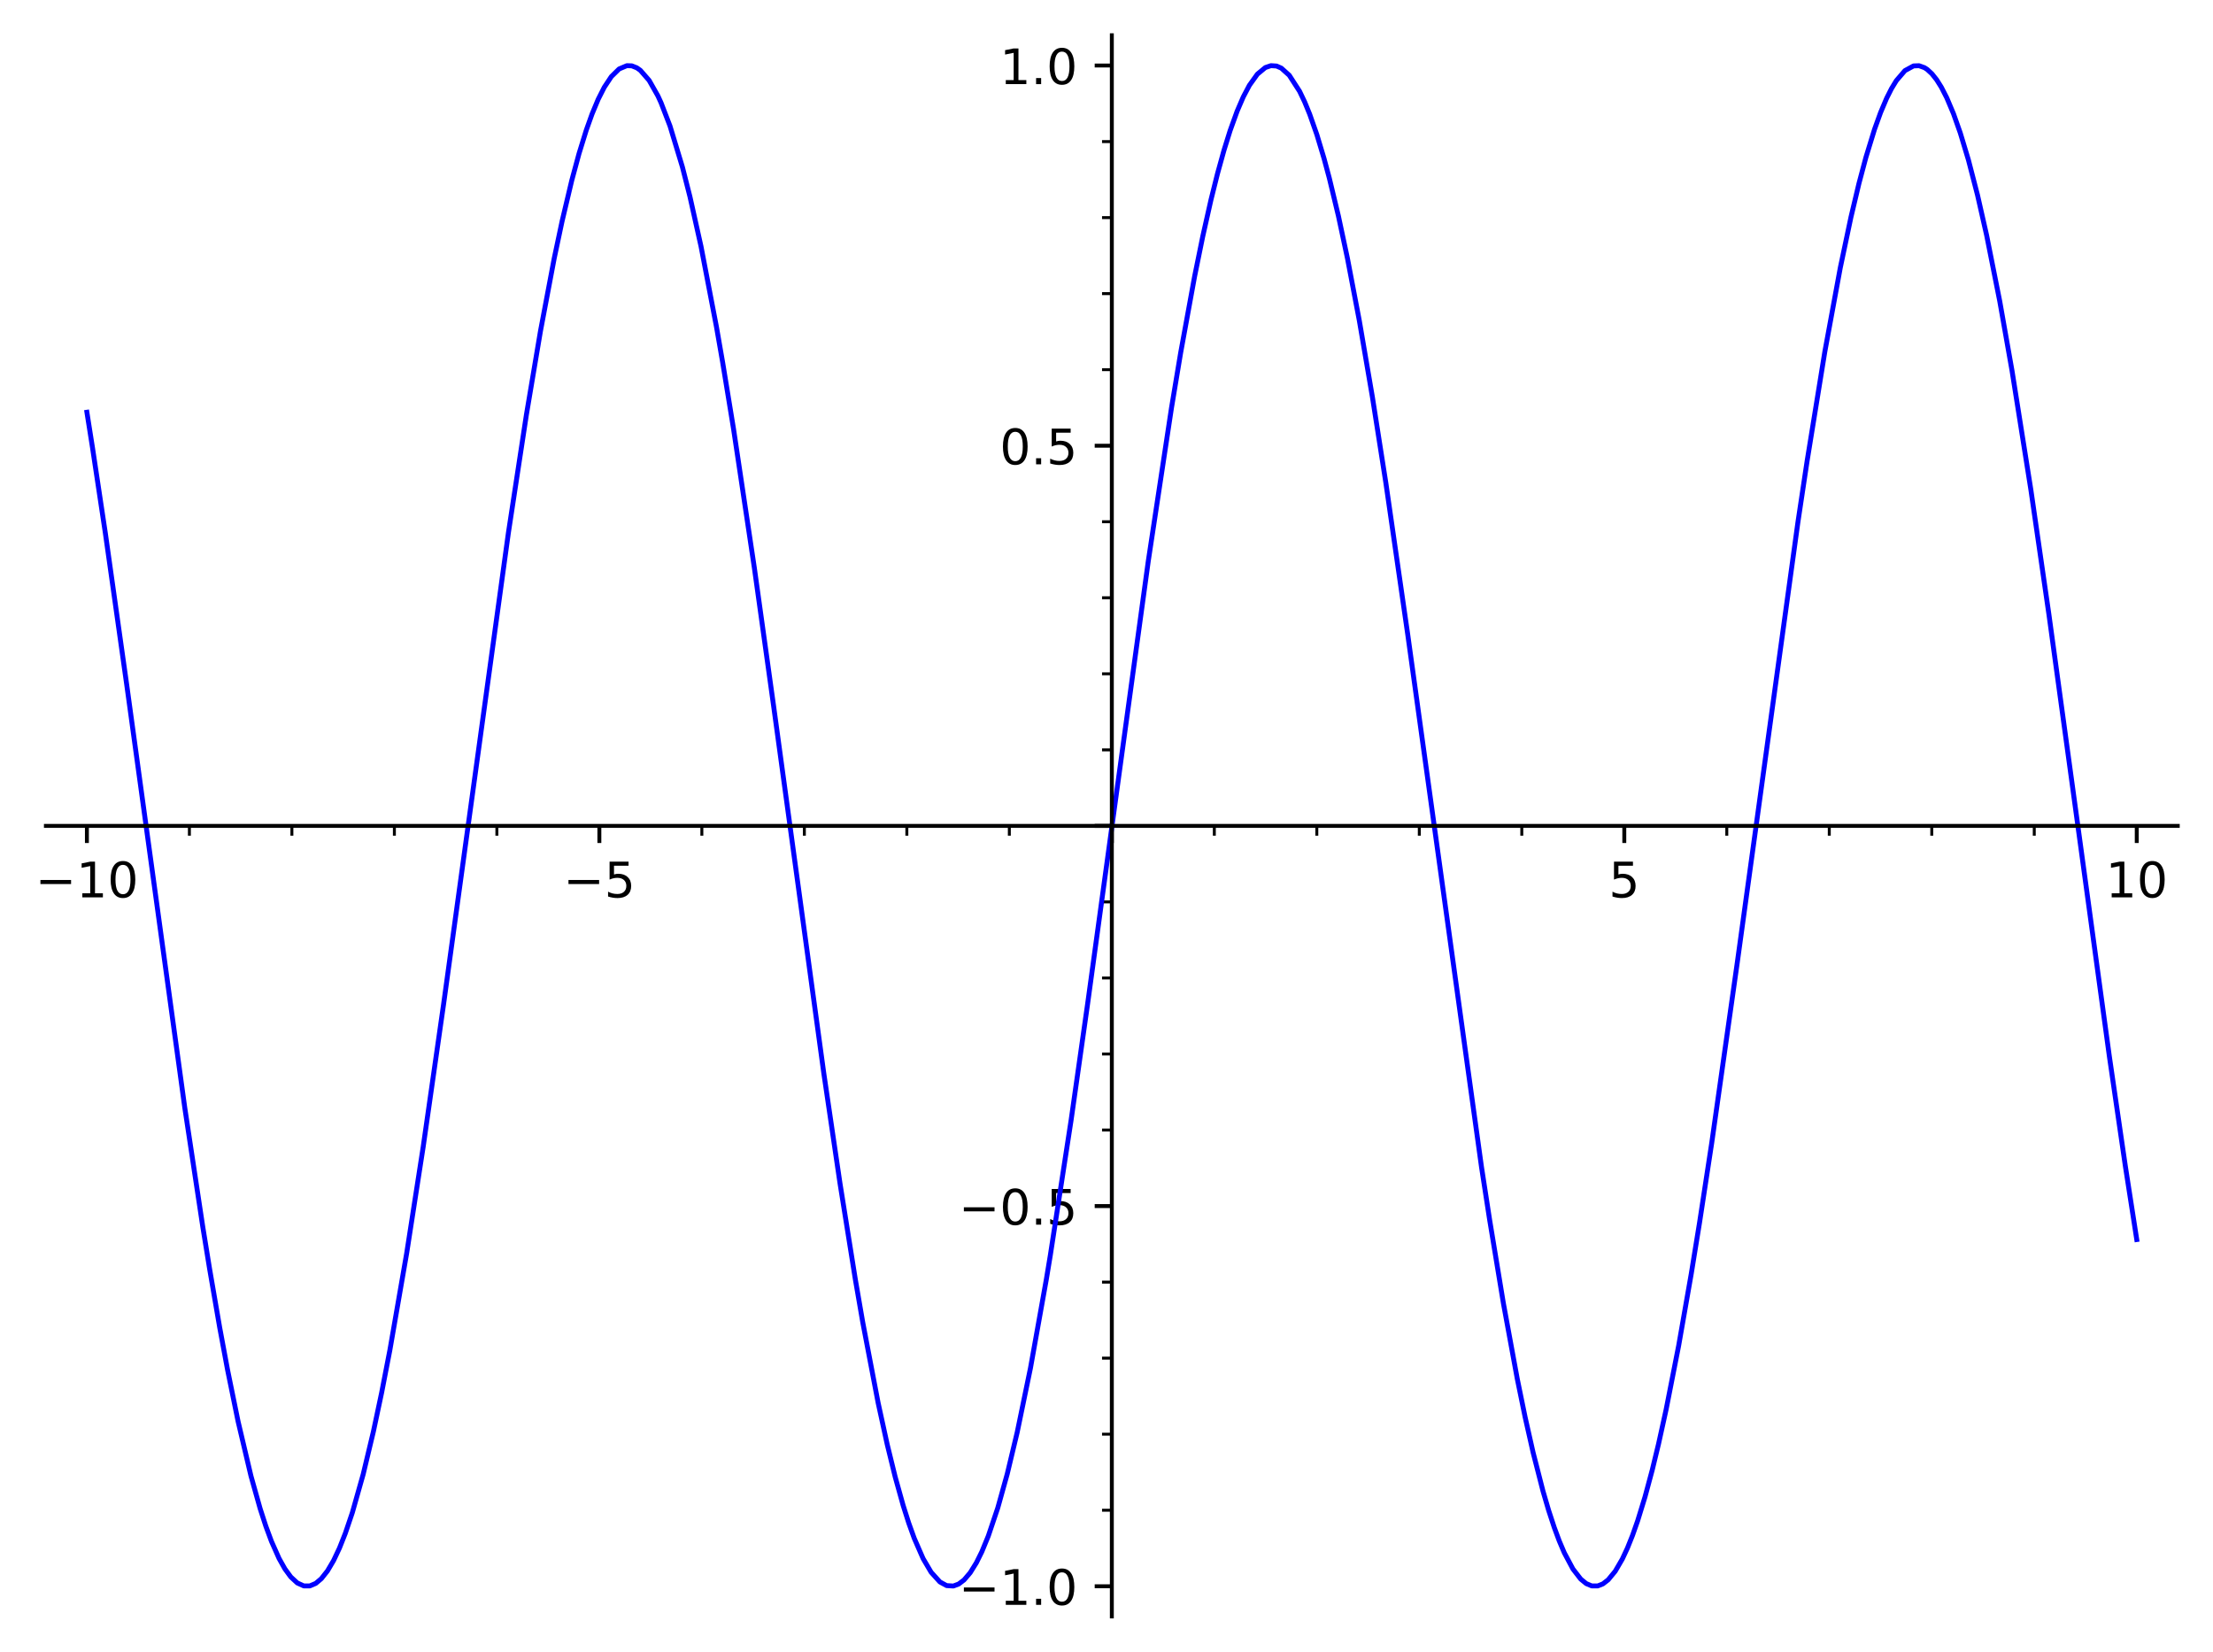
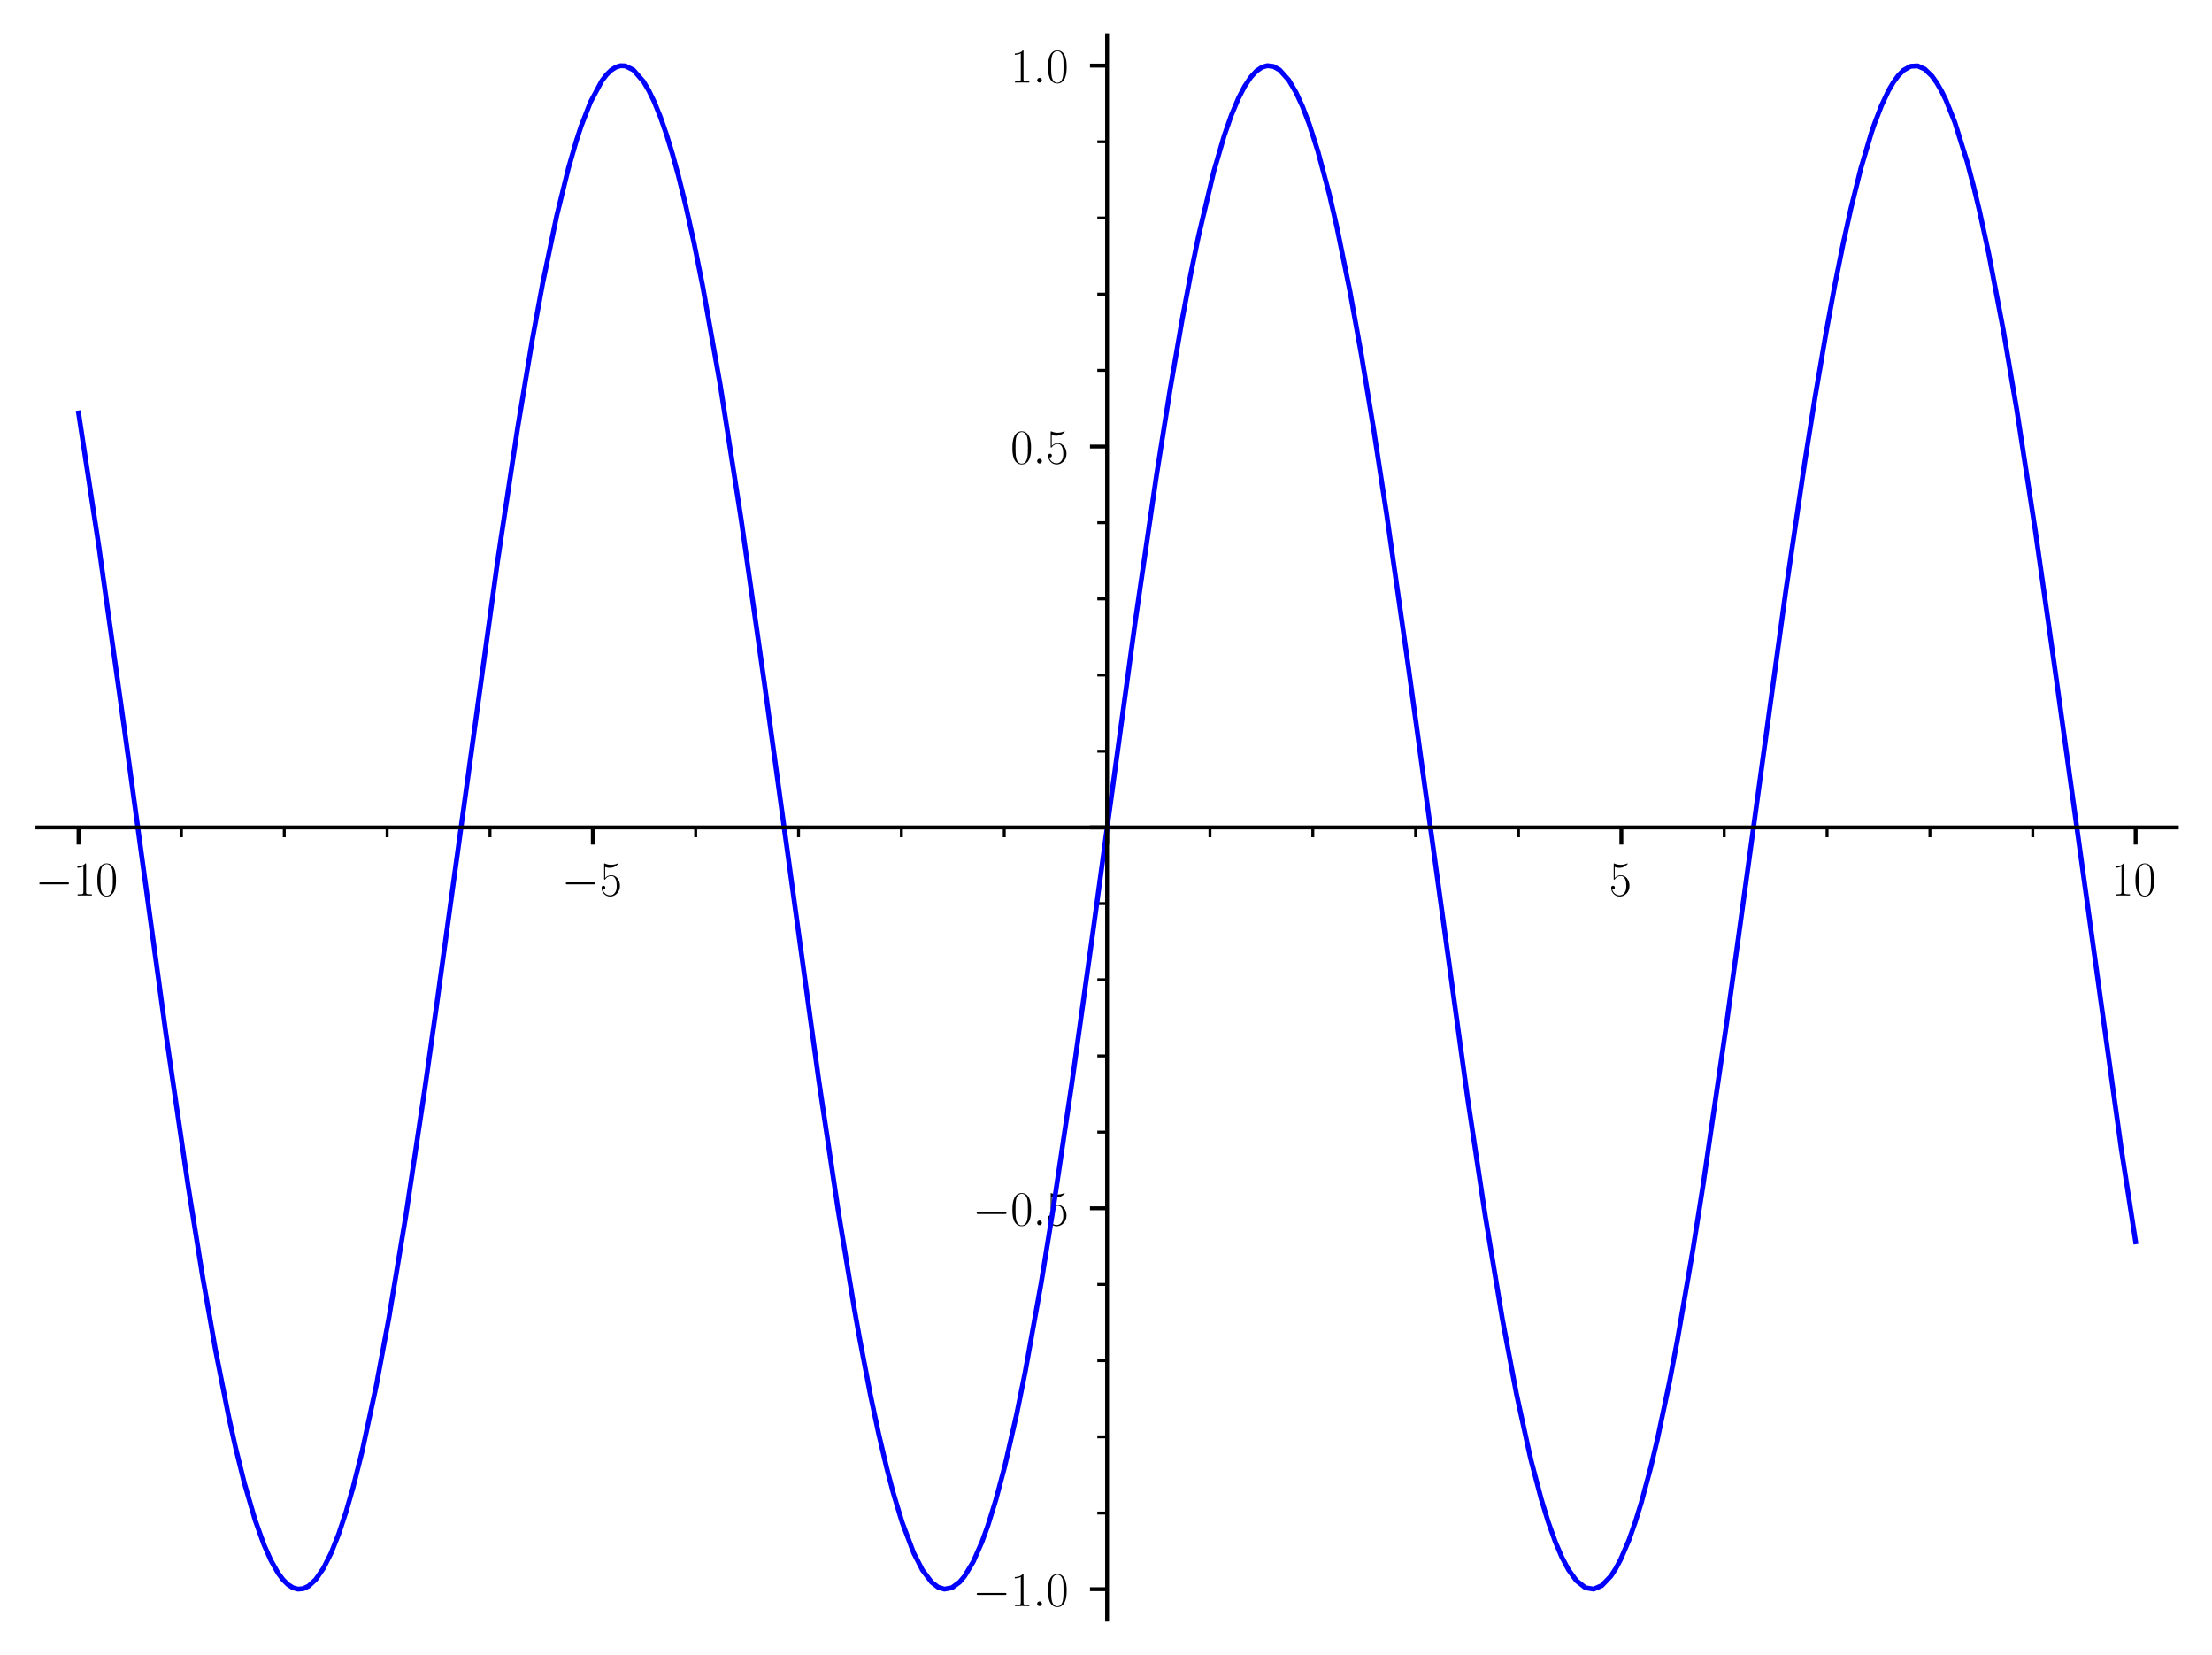
- <svg xmlns="http://www.w3.org/2000/svg" xmlns:xlink="http://www.w3.org/1999/xlink" width="452.07pt" height="337.36pt" viewBox="0 0 452.07 337.36" version="1.1">
+ <svg xmlns="http://www.w3.org/2000/svg" xmlns:xlink="http://www.w3.org/1999/xlink" width="452.06pt" height="338.112pt" viewBox="0 0 452.06 338.112" version="1.1">
  <defs>
    <style type="text/css">*{stroke-linejoin: round; stroke-linecap: butt}</style>
  </defs>
  <g id="figure_1">
    <g id="patch_1">
-       <path d="M 0 337.36  L 452.07 337.36  L 452.07 0  L 0 0  L 0 337.36  z " style="fill: none" />
+       <path d="M 0 338.112  L 452.06 338.112  L 452.06 0  L 0 0  L 0 338.112  z " style="fill: none" />
    </g>
    <g id="axes_1">
      <g id="patch_2">
-         <path d="M 9.377 330.16  L 444.87 330.16  L 444.87 7.2  L 9.377 7.2  L 9.377 330.16  z " style="fill: none" />
+         <path d="M 7.648 330.912  L 444.86 330.912  L 444.86 7.2  L 7.648 7.2  L 7.648 330.912  z " style="fill: none" />
      </g>
      <g id="matplotlib.axis_1">
        <g id="xtick_1">
          <g id="line2d_1">
            <defs>
-               <path id="mbdddf45d10" d="M 0 0  L 0 3.5  " style="stroke: #000000; stroke-width: 0.8" />
+               <path id="macdde92c3b" d="M 0 0  L 0 3.5  " style="stroke: #000000; stroke-width: 0.8" />
            </defs>
            <g>
-               <use xlink:href="#mbdddf45d10" x="17.752" y="168.69" style="stroke: #000000; stroke-width: 0.8" />
+               <use xlink:href="#macdde92c3b" x="16.056" y="169.054" style="stroke: #000000; stroke-width: 0.8" />
            </g>
          </g>
          <g id="text_1">
-             <g transform="translate(7.2 183.2884)scale(0.1 -0.1)">
+             <g transform="translate(7.2 182.9725)scale(0.1 -0.1)">
              <defs>
-                 <path id="DejaVuSans-2212" d="M 678 2272  L 4684 2272  L 4684 1741  L 678 1741  L 678 2272  z " transform="scale(0.015625)" />
-                 <path id="DejaVuSans-31" d="M 794 531  L 1825 531  L 1825 4091  L 703 3866  L 703 4441  L 1819 4666  L 2450 4666  L 2450 531  L 3481 531  L 3481 0  L 794 0  L 794 531  z " transform="scale(0.015625)" />
-                 <path id="DejaVuSans-30" d="M 2034 4250  Q 1547 4250 1301 3770  Q 1056 3291 1056 2328  Q 1056 1369 1301 889  Q 1547 409 2034 409  Q 2525 409 2770 889  Q 3016 1369 3016 2328  Q 3016 3291 2770 3770  Q 2525 4250 2034 4250  z M 2034 4750  Q 2819 4750 3233 4129  Q 3647 3509 3647 2328  Q 3647 1150 3233 529  Q 2819 -91 2034 -91  Q 1250 -91 836 529  Q 422 1150 422 2328  Q 422 3509 836 4129  Q 1250 4750 2034 4750  z " transform="scale(0.015625)" />
+                 <path id="CMSY10-0" d="M 4218 1472  C 4326 1472 4442 1472 4442 1600  C 4442 1728 4326 1728 4218 1728  L 755 1728  C 646 1728 531 1728 531 1600  C 531 1472 646 1472 755 1472  L 4218 1472  z " transform="scale(0.015625)" />
+                 <path id="CMR17-31" d="M 1702 4083  C 1702 4217 1696 4224 1606 4224  C 1357 3927 979 3833 621 3820  C 602 3820 570 3820 563 3808  C 557 3795 557 3782 557 3648  C 755 3648 1088 3686 1344 3839  L 1344 467  C 1344 243 1331 166 781 166  L 589 166  L 589 0  C 896 6 1216 12 1523 12  C 1830 12 2150 6 2458 0  L 2458 166  L 2266 166  C 1715 166 1702 236 1702 467  L 1702 4083  z " transform="scale(0.015625)" />
+                 <path id="CMR17-30" d="M 2688 2038  C 2688 2430 2682 3099 2413 3613  C 2176 4063 1798 4224 1466 4224  C 1158 4224 768 4082 525 3620  C 269 3137 243 2539 243 2038  C 243 1671 250 1112 448 623  C 723 -39 1216 -128 1466 -128  C 1760 -128 2208 -7 2470 604  C 2662 1048 2688 1568 2688 2038  z M 1466 -26  C 1056 -26 813 328 723 816  C 653 1196 653 1749 653 2109  C 653 2604 653 3015 736 3407  C 858 3954 1216 4121 1466 4121  C 1728 4121 2067 3947 2189 3420  C 2272 3054 2278 2623 2278 2109  C 2278 1691 2278 1176 2202 797  C 2067 96 1690 -26 1466 -26  z " transform="scale(0.015625)" />
              </defs>
-               <use xlink:href="#DejaVuSans-2212" />
-               <use xlink:href="#DejaVuSans-31" x="83.789" />
-               <use xlink:href="#DejaVuSans-30" x="147.412" />
+               <use xlink:href="#CMSY10-0" transform="scale(0.996264)" />
+               <use xlink:href="#CMR17-31" transform="translate(77.48747 0)scale(0.996264)" />
+               <use xlink:href="#CMR17-30" transform="translate(123.1779 0)scale(0.996264)" />
            </g>
          </g>
        </g>
        <g id="xtick_2">
          <g id="line2d_2">
            <g>
-               <use xlink:href="#mbdddf45d10" x="122.438" y="168.69" style="stroke: #000000; stroke-width: 0.8" />
+               <use xlink:href="#macdde92c3b" x="121.155" y="169.054" style="stroke: #000000; stroke-width: 0.8" />
            </g>
          </g>
          <g id="text_2">
-             <g transform="translate(115.067 183.2884)scale(0.1 -0.1)">
+             <g transform="translate(114.7897 182.9725)scale(0.1 -0.1)">
              <defs>
-                 <path id="DejaVuSans-35" d="M 691 4666  L 3169 4666  L 3169 4134  L 1269 4134  L 1269 2991  Q 1406 3038 1543 3061  Q 1681 3084 1819 3084  Q 2600 3084 3056 2656  Q 3513 2228 3513 1497  Q 3513 744 3044 326  Q 2575 -91 1722 -91  Q 1428 -91 1123 -41  Q 819 9 494 109  L 494 744  Q 775 591 1075 516  Q 1375 441 1709 441  Q 2250 441 2565 725  Q 2881 1009 2881 1497  Q 2881 1984 2565 2268  Q 2250 2553 1709 2553  Q 1456 2553 1204 2497  Q 953 2441 691 2322  L 691 4666  z " transform="scale(0.015625)" />
+                 <path id="CMR17-35" d="M 730 3750  C 794 3724 1056 3641 1325 3641  C 1920 3641 2246 3961 2432 4140  C 2432 4191 2432 4224 2394 4224  C 2387 4224 2374 4224 2323 4198  C 2099 4102 1837 4032 1517 4032  C 1325 4032 1037 4055 723 4191  C 653 4224 640 4224 634 4224  C 602 4224 595 4217 595 4090  L 595 2231  C 595 2113 595 2080 659 2080  C 691 2080 704 2093 736 2139  C 941 2435 1222 2560 1542 2560  C 1766 2560 2246 2415 2246 1293  C 2246 1087 2246 716 2054 422  C 1894 159 1645 25 1370 25  C 947 25 518 319 403 812  C 429 806 480 793 506 793  C 589 793 749 838 749 1036  C 749 1209 627 1280 506 1280  C 358 1280 262 1190 262 1011  C 262 454 704 -128 1382 -128  C 2042 -128 2669 441 2669 1267  C 2669 2054 2170 2662 1549 2662  C 1222 2662 947 2540 730 2304  L 730 3750  z " transform="scale(0.015625)" />
              </defs>
-               <use xlink:href="#DejaVuSans-2212" />
-               <use xlink:href="#DejaVuSans-35" x="83.789" />
+               <use xlink:href="#CMSY10-0" transform="scale(0.996264)" />
+               <use xlink:href="#CMR17-35" transform="translate(77.48747 0)scale(0.996264)" />
            </g>
          </g>
        </g>
        <g id="xtick_3">
          <g id="line2d_3">
            <g>
-               <use xlink:href="#mbdddf45d10" x="227.124" y="168.69" style="stroke: #000000; stroke-width: 0.8" />
+               <use xlink:href="#macdde92c3b" x="226.254" y="169.054" style="stroke: #000000; stroke-width: 0.8" />
            </g>
          </g>
        </g>
        <g id="xtick_4">
          <g id="line2d_4">
            <g>
-               <use xlink:href="#mbdddf45d10" x="331.81" y="168.69" style="stroke: #000000; stroke-width: 0.8" />
+               <use xlink:href="#macdde92c3b" x="331.353" y="169.054" style="stroke: #000000; stroke-width: 0.8" />
            </g>
          </g>
          <g id="text_3">
-             <g transform="translate(328.6283 183.2884)scale(0.1 -0.1)">
-               <use xlink:href="#DejaVuSans-35" />
+             <g transform="translate(328.8621 182.9725)scale(0.1 -0.1)">
+               <use xlink:href="#CMR17-35" transform="scale(0.996264)" />
            </g>
          </g>
        </g>
        <g id="xtick_5">
          <g id="line2d_5">
            <g>
-               <use xlink:href="#mbdddf45d10" x="436.495" y="168.69" style="stroke: #000000; stroke-width: 0.8" />
+               <use xlink:href="#macdde92c3b" x="436.452" y="169.054" style="stroke: #000000; stroke-width: 0.8" />
            </g>
          </g>
          <g id="text_4">
-             <g transform="translate(430.1328 183.2884)scale(0.1 -0.1)">
-               <use xlink:href="#DejaVuSans-31" />
-               <use xlink:href="#DejaVuSans-30" x="63.623" />
+             <g transform="translate(431.4705 182.9725)scale(0.1 -0.1)">
+               <use xlink:href="#CMR17-31" transform="scale(0.996264)" />
+               <use xlink:href="#CMR17-30" transform="translate(45.69048 0)scale(0.996264)" />
            </g>
          </g>
        </g>
        <g id="xtick_6">
          <g id="line2d_6">
            <defs>
-               <path id="md74362aec9" d="M 0 0  L 0 2  " style="stroke: #000000; stroke-width: 0.6" />
+               <path id="m83044e7417" d="M 0 0  L 0 2  " style="stroke: #000000; stroke-width: 0.6" />
            </defs>
            <g>
-               <use xlink:href="#md74362aec9" x="38.689" y="168.69" style="stroke: #000000; stroke-width: 0.6" />
+               <use xlink:href="#m83044e7417" x="37.076" y="169.054" style="stroke: #000000; stroke-width: 0.6" />
            </g>
          </g>
        </g>
        <g id="xtick_7">
          <g id="line2d_7">
            <g>
-               <use xlink:href="#md74362aec9" x="59.627" y="168.69" style="stroke: #000000; stroke-width: 0.6" />
+               <use xlink:href="#m83044e7417" x="58.095" y="169.054" style="stroke: #000000; stroke-width: 0.6" />
            </g>
          </g>
        </g>
        <g id="xtick_8">
          <g id="line2d_8">
            <g>
-               <use xlink:href="#md74362aec9" x="80.564" y="168.69" style="stroke: #000000; stroke-width: 0.6" />
+               <use xlink:href="#m83044e7417" x="79.115" y="169.054" style="stroke: #000000; stroke-width: 0.6" />
            </g>
          </g>
        </g>
        <g id="xtick_9">
          <g id="line2d_9">
            <g>
-               <use xlink:href="#md74362aec9" x="101.501" y="168.69" style="stroke: #000000; stroke-width: 0.6" />
+               <use xlink:href="#m83044e7417" x="100.135" y="169.054" style="stroke: #000000; stroke-width: 0.6" />
            </g>
          </g>
        </g>
        <g id="xtick_10">
          <g id="line2d_10">
            <g>
-               <use xlink:href="#md74362aec9" x="143.375" y="168.69" style="stroke: #000000; stroke-width: 0.6" />
+               <use xlink:href="#m83044e7417" x="142.175" y="169.054" style="stroke: #000000; stroke-width: 0.6" />
            </g>
          </g>
        </g>
        <g id="xtick_11">
          <g id="line2d_11">
            <g>
-               <use xlink:href="#md74362aec9" x="164.312" y="168.69" style="stroke: #000000; stroke-width: 0.6" />
+               <use xlink:href="#m83044e7417" x="163.194" y="169.054" style="stroke: #000000; stroke-width: 0.6" />
            </g>
          </g>
        </g>
        <g id="xtick_12">
          <g id="line2d_12">
            <g>
-               <use xlink:href="#md74362aec9" x="185.25" y="168.69" style="stroke: #000000; stroke-width: 0.6" />
+               <use xlink:href="#m83044e7417" x="184.214" y="169.054" style="stroke: #000000; stroke-width: 0.6" />
            </g>
          </g>
        </g>
        <g id="xtick_13">
          <g id="line2d_13">
            <g>
-               <use xlink:href="#md74362aec9" x="206.187" y="168.69" style="stroke: #000000; stroke-width: 0.6" />
+               <use xlink:href="#m83044e7417" x="205.234" y="169.054" style="stroke: #000000; stroke-width: 0.6" />
            </g>
          </g>
        </g>
        <g id="xtick_14">
          <g id="line2d_14">
            <g>
-               <use xlink:href="#md74362aec9" x="248.061" y="168.69" style="stroke: #000000; stroke-width: 0.6" />
+               <use xlink:href="#m83044e7417" x="247.274" y="169.054" style="stroke: #000000; stroke-width: 0.6" />
            </g>
          </g>
        </g>
        <g id="xtick_15">
          <g id="line2d_15">
            <g>
-               <use xlink:href="#md74362aec9" x="268.998" y="168.69" style="stroke: #000000; stroke-width: 0.6" />
+               <use xlink:href="#m83044e7417" x="268.293" y="169.054" style="stroke: #000000; stroke-width: 0.6" />
            </g>
          </g>
        </g>
        <g id="xtick_16">
          <g id="line2d_16">
            <g>
-               <use xlink:href="#md74362aec9" x="289.935" y="168.69" style="stroke: #000000; stroke-width: 0.6" />
+               <use xlink:href="#m83044e7417" x="289.313" y="169.054" style="stroke: #000000; stroke-width: 0.6" />
            </g>
          </g>
        </g>
        <g id="xtick_17">
          <g id="line2d_17">
            <g>
-               <use xlink:href="#md74362aec9" x="310.872" y="168.69" style="stroke: #000000; stroke-width: 0.6" />
+               <use xlink:href="#m83044e7417" x="310.333" y="169.054" style="stroke: #000000; stroke-width: 0.6" />
            </g>
          </g>
        </g>
        <g id="xtick_18">
          <g id="line2d_18">
            <g>
-               <use xlink:href="#md74362aec9" x="352.747" y="168.69" style="stroke: #000000; stroke-width: 0.6" />
+               <use xlink:href="#m83044e7417" x="352.373" y="169.054" style="stroke: #000000; stroke-width: 0.6" />
            </g>
          </g>
        </g>
        <g id="xtick_19">
          <g id="line2d_19">
            <g>
-               <use xlink:href="#md74362aec9" x="373.684" y="168.69" style="stroke: #000000; stroke-width: 0.6" />
+               <use xlink:href="#m83044e7417" x="373.392" y="169.054" style="stroke: #000000; stroke-width: 0.6" />
            </g>
          </g>
        </g>
        <g id="xtick_20">
          <g id="line2d_20">
            <g>
-               <use xlink:href="#md74362aec9" x="394.621" y="168.69" style="stroke: #000000; stroke-width: 0.6" />
+               <use xlink:href="#m83044e7417" x="394.412" y="169.054" style="stroke: #000000; stroke-width: 0.6" />
            </g>
          </g>
        </g>
        <g id="xtick_21">
          <g id="line2d_21">
            <g>
-               <use xlink:href="#md74362aec9" x="415.558" y="168.69" style="stroke: #000000; stroke-width: 0.6" />
+               <use xlink:href="#m83044e7417" x="415.432" y="169.054" style="stroke: #000000; stroke-width: 0.6" />
            </g>
          </g>
        </g>
      </g>
      <g id="matplotlib.axis_2">
        <g id="ytick_1">
          <g id="line2d_22">
            <defs>
-               <path id="m7b5dcce3d4" d="M 0 0  L -3.5 0  " style="stroke: #000000; stroke-width: 0.8" />
+               <path id="m4f2134db56" d="M 0 0  L -3.5 0  " style="stroke: #000000; stroke-width: 0.8" />
            </defs>
            <g>
-               <use xlink:href="#m7b5dcce3d4" x="227.124" y="323.995" style="stroke: #000000; stroke-width: 0.8" />
+               <use xlink:href="#m4f2134db56" x="226.254" y="324.698" style="stroke: #000000; stroke-width: 0.8" />
            </g>
          </g>
          <g id="text_5">
-             <g transform="translate(195.841 327.7941)scale(0.1 -0.1)">
+             <g transform="translate(198.775 328.1571)scale(0.1 -0.1)">
              <defs>
-                 <path id="DejaVuSans-2e" d="M 684 794  L 1344 794  L 1344 0  L 684 0  L 684 794  z " transform="scale(0.015625)" />
+                 <path id="CMMI12-3a" d="M 1178 307  C 1178 492 1024 620 870 620  C 685 620 557 467 557 313  C 557 128 710 0 864 0  C 1050 0 1178 153 1178 307  z " transform="scale(0.015625)" />
              </defs>
-               <use xlink:href="#DejaVuSans-2212" />
-               <use xlink:href="#DejaVuSans-31" x="83.789" />
-               <use xlink:href="#DejaVuSans-2e" x="147.412" />
-               <use xlink:href="#DejaVuSans-30" x="179.199" />
+               <use xlink:href="#CMSY10-0" transform="scale(0.996264)" />
+               <use xlink:href="#CMR17-31" transform="translate(77.48747 0)scale(0.996264)" />
+               <use xlink:href="#CMMI12-3a" transform="translate(123.1779 0)scale(0.996264)" />
+               <use xlink:href="#CMR17-30" transform="translate(150.2751 0)scale(0.996264)" />
            </g>
          </g>
        </g>
        <g id="ytick_2">
          <g id="line2d_23">
            <g>
-               <use xlink:href="#m7b5dcce3d4" x="227.124" y="246.342" style="stroke: #000000; stroke-width: 0.8" />
+               <use xlink:href="#m4f2134db56" x="226.254" y="246.876" style="stroke: #000000; stroke-width: 0.8" />
            </g>
          </g>
          <g id="text_6">
-             <g transform="translate(195.841 250.1417)scale(0.1 -0.1)">
-               <use xlink:href="#DejaVuSans-2212" />
-               <use xlink:href="#DejaVuSans-30" x="83.789" />
-               <use xlink:href="#DejaVuSans-2e" x="147.412" />
-               <use xlink:href="#DejaVuSans-35" x="179.199" />
+             <g transform="translate(198.775 250.3352)scale(0.1 -0.1)">
+               <use xlink:href="#CMSY10-0" transform="scale(0.996264)" />
+               <use xlink:href="#CMR17-30" transform="translate(77.48747 0)scale(0.996264)" />
+               <use xlink:href="#CMMI12-3a" transform="translate(123.1779 0)scale(0.996264)" />
+               <use xlink:href="#CMR17-35" transform="translate(150.2751 0)scale(0.996264)" />
            </g>
          </g>
        </g>
        <g id="ytick_3">
          <g id="line2d_24">
            <g>
-               <use xlink:href="#m7b5dcce3d4" x="227.124" y="168.69" style="stroke: #000000; stroke-width: 0.8" />
+               <use xlink:href="#m4f2134db56" x="226.254" y="169.054" style="stroke: #000000; stroke-width: 0.8" />
            </g>
          </g>
        </g>
        <g id="ytick_4">
          <g id="line2d_25">
            <g>
-               <use xlink:href="#m7b5dcce3d4" x="227.124" y="91.038" style="stroke: #000000; stroke-width: 0.8" />
+               <use xlink:href="#m4f2134db56" x="226.254" y="91.232" style="stroke: #000000; stroke-width: 0.8" />
            </g>
          </g>
          <g id="text_7">
-             <g transform="translate(204.2207 94.83679)scale(0.1 -0.1)">
-               <use xlink:href="#DejaVuSans-30" />
-               <use xlink:href="#DejaVuSans-2e" x="63.623" />
-               <use xlink:href="#DejaVuSans-35" x="95.41" />
+             <g transform="translate(206.5237 94.69128)scale(0.1 -0.1)">
+               <use xlink:href="#CMR17-30" transform="scale(0.996264)" />
+               <use xlink:href="#CMMI12-3a" transform="translate(45.69048 0)scale(0.996264)" />
+               <use xlink:href="#CMR17-35" transform="translate(72.78765 0)scale(0.996264)" />
            </g>
          </g>
        </g>
        <g id="ytick_5">
          <g id="line2d_26">
            <g>
-               <use xlink:href="#m7b5dcce3d4" x="227.124" y="13.385" style="stroke: #000000; stroke-width: 0.8" />
+               <use xlink:href="#m4f2134db56" x="226.254" y="13.41" style="stroke: #000000; stroke-width: 0.8" />
            </g>
          </g>
          <g id="text_8">
-             <g transform="translate(204.2207 17.18435)scale(0.1 -0.1)">
-               <use xlink:href="#DejaVuSans-31" />
-               <use xlink:href="#DejaVuSans-2e" x="63.623" />
-               <use xlink:href="#DejaVuSans-30" x="95.41" />
+             <g transform="translate(206.5237 16.86933)scale(0.1 -0.1)">
+               <use xlink:href="#CMR17-31" transform="scale(0.996264)" />
+               <use xlink:href="#CMMI12-3a" transform="translate(45.69048 0)scale(0.996264)" />
+               <use xlink:href="#CMR17-30" transform="translate(72.78765 0)scale(0.996264)" />
            </g>
          </g>
        </g>
        <g id="ytick_6">
          <g id="line2d_27">
            <defs>
-               <path id="m9f0b42b0d9" d="M 0 0  L -2 0  " style="stroke: #000000; stroke-width: 0.6" />
+               <path id="m424fdb4057" d="M 0 0  L -2 0  " style="stroke: #000000; stroke-width: 0.6" />
            </defs>
            <g>
-               <use xlink:href="#m9f0b42b0d9" x="227.124" y="308.464" style="stroke: #000000; stroke-width: 0.6" />
+               <use xlink:href="#m424fdb4057" x="226.254" y="309.133" style="stroke: #000000; stroke-width: 0.6" />
            </g>
          </g>
        </g>
        <g id="ytick_7">
          <g id="line2d_28">
            <g>
-               <use xlink:href="#m9f0b42b0d9" x="227.124" y="292.934" style="stroke: #000000; stroke-width: 0.6" />
+               <use xlink:href="#m424fdb4057" x="226.254" y="293.569" style="stroke: #000000; stroke-width: 0.6" />
            </g>
          </g>
        </g>
        <g id="ytick_8">
          <g id="line2d_29">
            <g>
-               <use xlink:href="#m9f0b42b0d9" x="227.124" y="277.403" style="stroke: #000000; stroke-width: 0.6" />
+               <use xlink:href="#m424fdb4057" x="226.254" y="278.005" style="stroke: #000000; stroke-width: 0.6" />
            </g>
          </g>
        </g>
        <g id="ytick_9">
          <g id="line2d_30">
            <g>
-               <use xlink:href="#m9f0b42b0d9" x="227.124" y="261.873" style="stroke: #000000; stroke-width: 0.6" />
+               <use xlink:href="#m424fdb4057" x="226.254" y="262.44" style="stroke: #000000; stroke-width: 0.6" />
            </g>
          </g>
        </g>
        <g id="ytick_10">
          <g id="line2d_31">
            <g>
-               <use xlink:href="#m9f0b42b0d9" x="227.124" y="230.812" style="stroke: #000000; stroke-width: 0.6" />
+               <use xlink:href="#m424fdb4057" x="226.254" y="231.312" style="stroke: #000000; stroke-width: 0.6" />
            </g>
          </g>
        </g>
        <g id="ytick_11">
          <g id="line2d_32">
            <g>
-               <use xlink:href="#m9f0b42b0d9" x="227.124" y="215.281" style="stroke: #000000; stroke-width: 0.6" />
+               <use xlink:href="#m424fdb4057" x="226.254" y="215.747" style="stroke: #000000; stroke-width: 0.6" />
            </g>
          </g>
        </g>
        <g id="ytick_12">
          <g id="line2d_33">
            <g>
-               <use xlink:href="#m9f0b42b0d9" x="227.124" y="199.751" style="stroke: #000000; stroke-width: 0.6" />
+               <use xlink:href="#m424fdb4057" x="226.254" y="200.183" style="stroke: #000000; stroke-width: 0.6" />
            </g>
          </g>
        </g>
        <g id="ytick_13">
          <g id="line2d_34">
            <g>
-               <use xlink:href="#m9f0b42b0d9" x="227.124" y="184.22" style="stroke: #000000; stroke-width: 0.6" />
+               <use xlink:href="#m424fdb4057" x="226.254" y="184.618" style="stroke: #000000; stroke-width: 0.6" />
            </g>
          </g>
        </g>
        <g id="ytick_14">
          <g id="line2d_35">
            <g>
-               <use xlink:href="#m9f0b42b0d9" x="227.124" y="153.16" style="stroke: #000000; stroke-width: 0.6" />
+               <use xlink:href="#m424fdb4057" x="226.254" y="153.49" style="stroke: #000000; stroke-width: 0.6" />
            </g>
          </g>
        </g>
        <g id="ytick_15">
          <g id="line2d_36">
            <g>
-               <use xlink:href="#m9f0b42b0d9" x="227.124" y="137.629" style="stroke: #000000; stroke-width: 0.6" />
+               <use xlink:href="#m424fdb4057" x="226.254" y="137.925" style="stroke: #000000; stroke-width: 0.6" />
            </g>
          </g>
        </g>
        <g id="ytick_16">
          <g id="line2d_37">
            <g>
-               <use xlink:href="#m9f0b42b0d9" x="227.124" y="122.099" style="stroke: #000000; stroke-width: 0.6" />
+               <use xlink:href="#m424fdb4057" x="226.254" y="122.361" style="stroke: #000000; stroke-width: 0.6" />
            </g>
          </g>
        </g>
        <g id="ytick_17">
          <g id="line2d_38">
            <g>
-               <use xlink:href="#m9f0b42b0d9" x="227.124" y="106.568" style="stroke: #000000; stroke-width: 0.6" />
+               <use xlink:href="#m424fdb4057" x="226.254" y="106.796" style="stroke: #000000; stroke-width: 0.6" />
            </g>
          </g>
        </g>
        <g id="ytick_18">
          <g id="line2d_39">
            <g>
-               <use xlink:href="#m9f0b42b0d9" x="227.124" y="75.507" style="stroke: #000000; stroke-width: 0.6" />
+               <use xlink:href="#m424fdb4057" x="226.254" y="75.668" style="stroke: #000000; stroke-width: 0.6" />
            </g>
          </g>
        </g>
        <g id="ytick_19">
          <g id="line2d_40">
            <g>
-               <use xlink:href="#m9f0b42b0d9" x="227.124" y="59.977" style="stroke: #000000; stroke-width: 0.6" />
+               <use xlink:href="#m424fdb4057" x="226.254" y="60.103" style="stroke: #000000; stroke-width: 0.6" />
            </g>
          </g>
        </g>
        <g id="ytick_20">
          <g id="line2d_41">
            <g>
-               <use xlink:href="#m9f0b42b0d9" x="227.124" y="44.446" style="stroke: #000000; stroke-width: 0.6" />
+               <use xlink:href="#m424fdb4057" x="226.254" y="44.539" style="stroke: #000000; stroke-width: 0.6" />
            </g>
          </g>
        </g>
        <g id="ytick_21">
          <g id="line2d_42">
            <g>
-               <use xlink:href="#m9f0b42b0d9" x="227.124" y="28.916" style="stroke: #000000; stroke-width: 0.6" />
+               <use xlink:href="#m424fdb4057" x="226.254" y="28.974" style="stroke: #000000; stroke-width: 0.6" />
            </g>
          </g>
        </g>
      </g>
      <g id="line2d_43">
-         <path d="M 17.752 84.201  L 18.902 91.483  L 21.522 108.9  L 25.864 139.695  L 37.738 226.199  L 41.429 250.61  L 42.816 259.162  L 44.893 271.221  L 46.49 279.81  L 48.634 290.321  L 51.268 301.474  L 53.14 308.136  L 54.299 311.708  L 55.459 314.84  L 57.005 318.317  L 58.203 320.452  L 59.402 322.09  L 60.731 323.32  L 62.06 323.926  L 63.28 323.932  L 64.5 323.411  L 65.639 322.45  L 66.893 320.867  L 68.148 318.737  L 69.346 316.198  L 70.545 313.175  L 71.975 308.954  L 74.188 301.137  L 76.272 292.419  L 77.956 284.48  L 79.639 275.793  L 83.07 256.014  L 86.432 234.354  L 90.617 205.102  L 103.852 108.858  L 107.541 84.664  L 110.405 67.641  L 113.211 52.788  L 114.829 45.152  L 116.808 36.821  L 118.29 31.348  L 119.772 26.564  L 120.948 23.274  L 122.195 20.285  L 123.443 17.822  L 124.887 15.641  L 126.474 14.083  L 128.06 13.413  L 129.071 13.451  L 130.082 13.851  L 130.808 14.361  L 132.601 16.414  L 134.394 19.582  L 135.034 20.979  L 136.868 25.74  L 139.399 34.106  L 140.942 40.175  L 143.204 50.331  L 146.362 66.78  L 147.623 74.018  L 149.845 87.595  L 154.096 115.969  L 158.037 144.236  L 168.278 219.165  L 171.591 241.674  L 174.731 261.337  L 176.245 270.102  L 179.383 286.527  L 181.247 295.056  L 182.87 301.669  L 184.494 307.483  L 185.627 311.052  L 186.761 314.203  L 188.568 318.339  L 190.207 321.128  L 191.999 323.11  L 193.372 323.863  L 194.746 323.949  L 195.837 323.541  L 196.929 322.712  L 198.194 321.228  L 199.459 319.187  L 200.559 316.967  L 201.89 313.732  L 203.825 307.99  L 205.759 301.059  L 207.79 292.57  L 210.502 279.437  L 213.736 261.369  L 214.555 256.424  L 218.804 228.796  L 222.191 204.943  L 234.568 114.625  L 239.314 83.293  L 241.193 72.009  L 244.04 56.423  L 245.71 48.23  L 247.38 40.803  L 248.707 35.48  L 250.034 30.691  L 251.287 26.677  L 252.715 22.723  L 253.972 19.802  L 255.23 17.418  L 256.859 15.142  L 258.488 13.796  L 259.631 13.411  L 260.774 13.488  L 261.753 13.922  L 263.369 15.377  L 265.474 18.64  L 266.504 20.791  L 267.533 23.299  L 269.005 27.492  L 270.476 32.382  L 271.553 36.388  L 273.405 44.091  L 275.257 52.77  L 277.677 65.462  L 280.351 81.08  L 283.098 98.608  L 287.573 129.603  L 302.642 238.377  L 304.297 249.12  L 307.112 266.199  L 309.95 281.64  L 311.562 289.505  L 313.175 296.655  L 315.198 304.548  L 316.351 308.485  L 317.505 311.998  L 318.528 314.752  L 319.552 317.157  L 321.315 320.464  L 322.915 322.536  L 324.037 323.452  L 325.159 323.925  L 326.371 323.935  L 327.44 323.511  L 328.51 322.684  L 329.961 320.921  L 331.412 318.426  L 332.45 316.2  L 333.488 313.611  L 334.545 310.608  L 336.035 305.762  L 337.526 300.222  L 338.801 294.949  L 340.351 287.918  L 342.909 274.897  L 345.477 260.236  L 347.174 249.778  L 349.671 233.442  L 354.882 196.675  L 367.283 106.627  L 369.151 94.19  L 372.776 71.831  L 375.939 54.661  L 378.116 44.333  L 379.748 37.465  L 381.167 32.144  L 382.926 26.417  L 384.164 22.985  L 385.401 20.064  L 386.393 18.098  L 387.384 16.47  L 389.143 14.422  L 390.902 13.463  L 392.02 13.422  L 393.138 13.824  L 393.689 14.184  L 394.651 15.07  L 395.613 16.281  L 396.576 17.814  L 397.679 19.962  L 399.06 23.234  L 400.441 27.138  L 402.104 32.652  L 403.963 39.83  L 405.821 48.024  L 408.504 61.504  L 411.015 75.725  L 414.863 100.023  L 418.543 125.437  L 423.405 160.927  L 430.905 215.801  L 434.166 238.188  L 436.495 253.179  L 436.495 253.179  " clip-path="url(#p8f8f990c85)" style="fill: none; stroke: #0000ff; stroke-linecap: square" />
+         <path d="M 16.056 84.38  L 20.221 111.749  L 25.493 149.455  L 33.935 211.376  L 38.463 242.415  L 41.44 261.052  L 44.077 276.042  L 46.782 289.66  L 48.135 295.74  L 49.929 302.987  L 52.136 310.561  L 53.927 315.562  L 55.36 318.801  L 56.794 321.345  L 57.8 322.708  L 58.806 323.719  L 59.851 324.394  L 60.897 324.685  L 61.984 324.58  L 63.072 324.058  L 64.523 322.715  L 66.104 320.42  L 67.685 317.269  L 69.229 313.382  L 70.756 308.775  L 72.155 303.903  L 74.004 296.554  L 76.886 283.154  L 79.464 269.35  L 82.926 248.478  L 86.834 222.367  L 89.112 206.235  L 101.702 114.557  L 105.804 87.321  L 108.791 69.382  L 110.909 57.863  L 113.798 43.991  L 116.148 34.433  L 117.754 28.864  L 118.776 25.743  L 120.67 20.86  L 123.017 16.483  L 123.967 15.248  L 124.917 14.328  L 125.866 13.723  L 126.816 13.436  L 127.783 13.47  L 129.437 14.29  L 131.496 16.648  L 132.591 18.5  L 133.686 20.76  L 134.963 23.903  L 136.24 27.581  L 137.432 31.487  L 138.624 35.836  L 140.083 41.739  L 141.856 49.732  L 143.628 58.574  L 147.208 78.755  L 151.46 106.063  L 156.213 139.576  L 167.33 220.715  L 171.305 247.392  L 174.654 267.737  L 175.634 273.242  L 177.87 284.932  L 179.535 292.789  L 181.2 299.871  L 182.577 305.112  L 184.344 310.977  L 186.711 317.259  L 188.506 320.773  L 190.383 323.266  L 191.683 324.273  L 192.983 324.687  L 194.542 324.398  L 196.1 323.255  L 197.096 322.081  L 198.894 319.093  L 200.692 315.007  L 201.894 311.679  L 203.511 306.47  L 205.317 299.691  L 207.784 288.882  L 209.529 280.233  L 212.756 262.273  L 215.315 246.444  L 219.031 221.489  L 223.309 190.784  L 232.044 126.721  L 236.339 97.207  L 239.126 79.589  L 241.628 65.098  L 243.287 56.287  L 244.946 48.178  L 248.056 35.044  L 250.198 27.686  L 251.649 23.533  L 253.099 20.072  L 254.347 17.663  L 255.594 15.786  L 256.756 14.523  L 257.918 13.733  L 258.978 13.425  L 260.249 13.578  L 261.52 14.299  L 263.367 16.355  L 264.865 18.887  L 266.213 21.82  L 267.562 25.359  L 269.327 30.884  L 271.657 39.654  L 273.238 46.519  L 275.857 59.396  L 278.241 72.606  L 280.731 87.718  L 283.395 105.139  L 287.893 136.733  L 299.911 224.261  L 303.55 248.505  L 307.073 269.717  L 309.91 284.772  L 312.608 297.147  L 313.007 298.8  L 315.007 306.382  L 316.431 311.025  L 317.854 315.016  L 319.191 318.155  L 320.528 320.692  L 322.148 322.943  L 324.02 324.406  L 325.686 324.673  L 327.351 323.963  L 329.214 322.017  L 330.209 320.485  L 331.204 318.613  L 332.887 314.688  L 334.169 311.068  L 335.452 306.921  L 337.364 299.79  L 338.745 293.962  L 341.192 282.329  L 342.828 273.688  L 345.975 255.33  L 348.035 242.243  L 352.805 209.463  L 355.354 190.984  L 365.006 120.415  L 368.862 94.26  L 370.94 81.153  L 373.162 68.091  L 375.044 57.905  L 376.659 49.869  L 378.274 42.535  L 380.29 34.436  L 382.435 27.178  L 383.049 25.369  L 384.506 21.572  L 385.962 18.482  L 386.956 16.787  L 387.951 15.433  L 389.033 14.349  L 390.467 13.545  L 391.902 13.465  L 393.357 14.124  L 394.812 15.525  L 395.804 16.903  L 396.796 18.619  L 397.676 20.422  L 399.5 24.984  L 402.017 33.049  L 403.28 37.841  L 404.544 43.108  L 406.447 51.894  L 409.436 67.597  L 412.154 83.661  L 415.96 108.489  L 419.848 135.893  L 433.501 234.622  L 436.452 253.728  L 436.452 253.728  " clip-path="url(#p944a928738)" style="fill: none; stroke: #0000ff; stroke-linecap: square" />
      </g>
      <g id="patch_3">
-         <path d="M 227.124 330.16  L 227.124 7.2  " style="fill: none; stroke: #000000; stroke-width: 0.8; stroke-linejoin: miter; stroke-linecap: square" />
+         <path d="M 226.254 330.912  L 226.254 7.2  " style="fill: none; stroke: #000000; stroke-width: 0.8; stroke-linejoin: miter; stroke-linecap: square" />
      </g>
      <g id="patch_4">
-         <path d="M 9.377 168.69  L 444.87 168.69  " style="fill: none; stroke: #000000; stroke-width: 0.8; stroke-linejoin: miter; stroke-linecap: square" />
+         <path d="M 7.648 169.054  L 444.86 169.054  " style="fill: none; stroke: #000000; stroke-width: 0.8; stroke-linejoin: miter; stroke-linecap: square" />
      </g>
    </g>
  </g>
  <defs>
-     <clipPath id="p8f8f990c85">
-       <rect x="9.377" y="7.2" width="435.493" height="322.96" />
+     <clipPath id="p944a928738">
+       <rect x="7.648" y="7.2" width="437.212" height="323.712" />
    </clipPath>
  </defs>
</svg>
